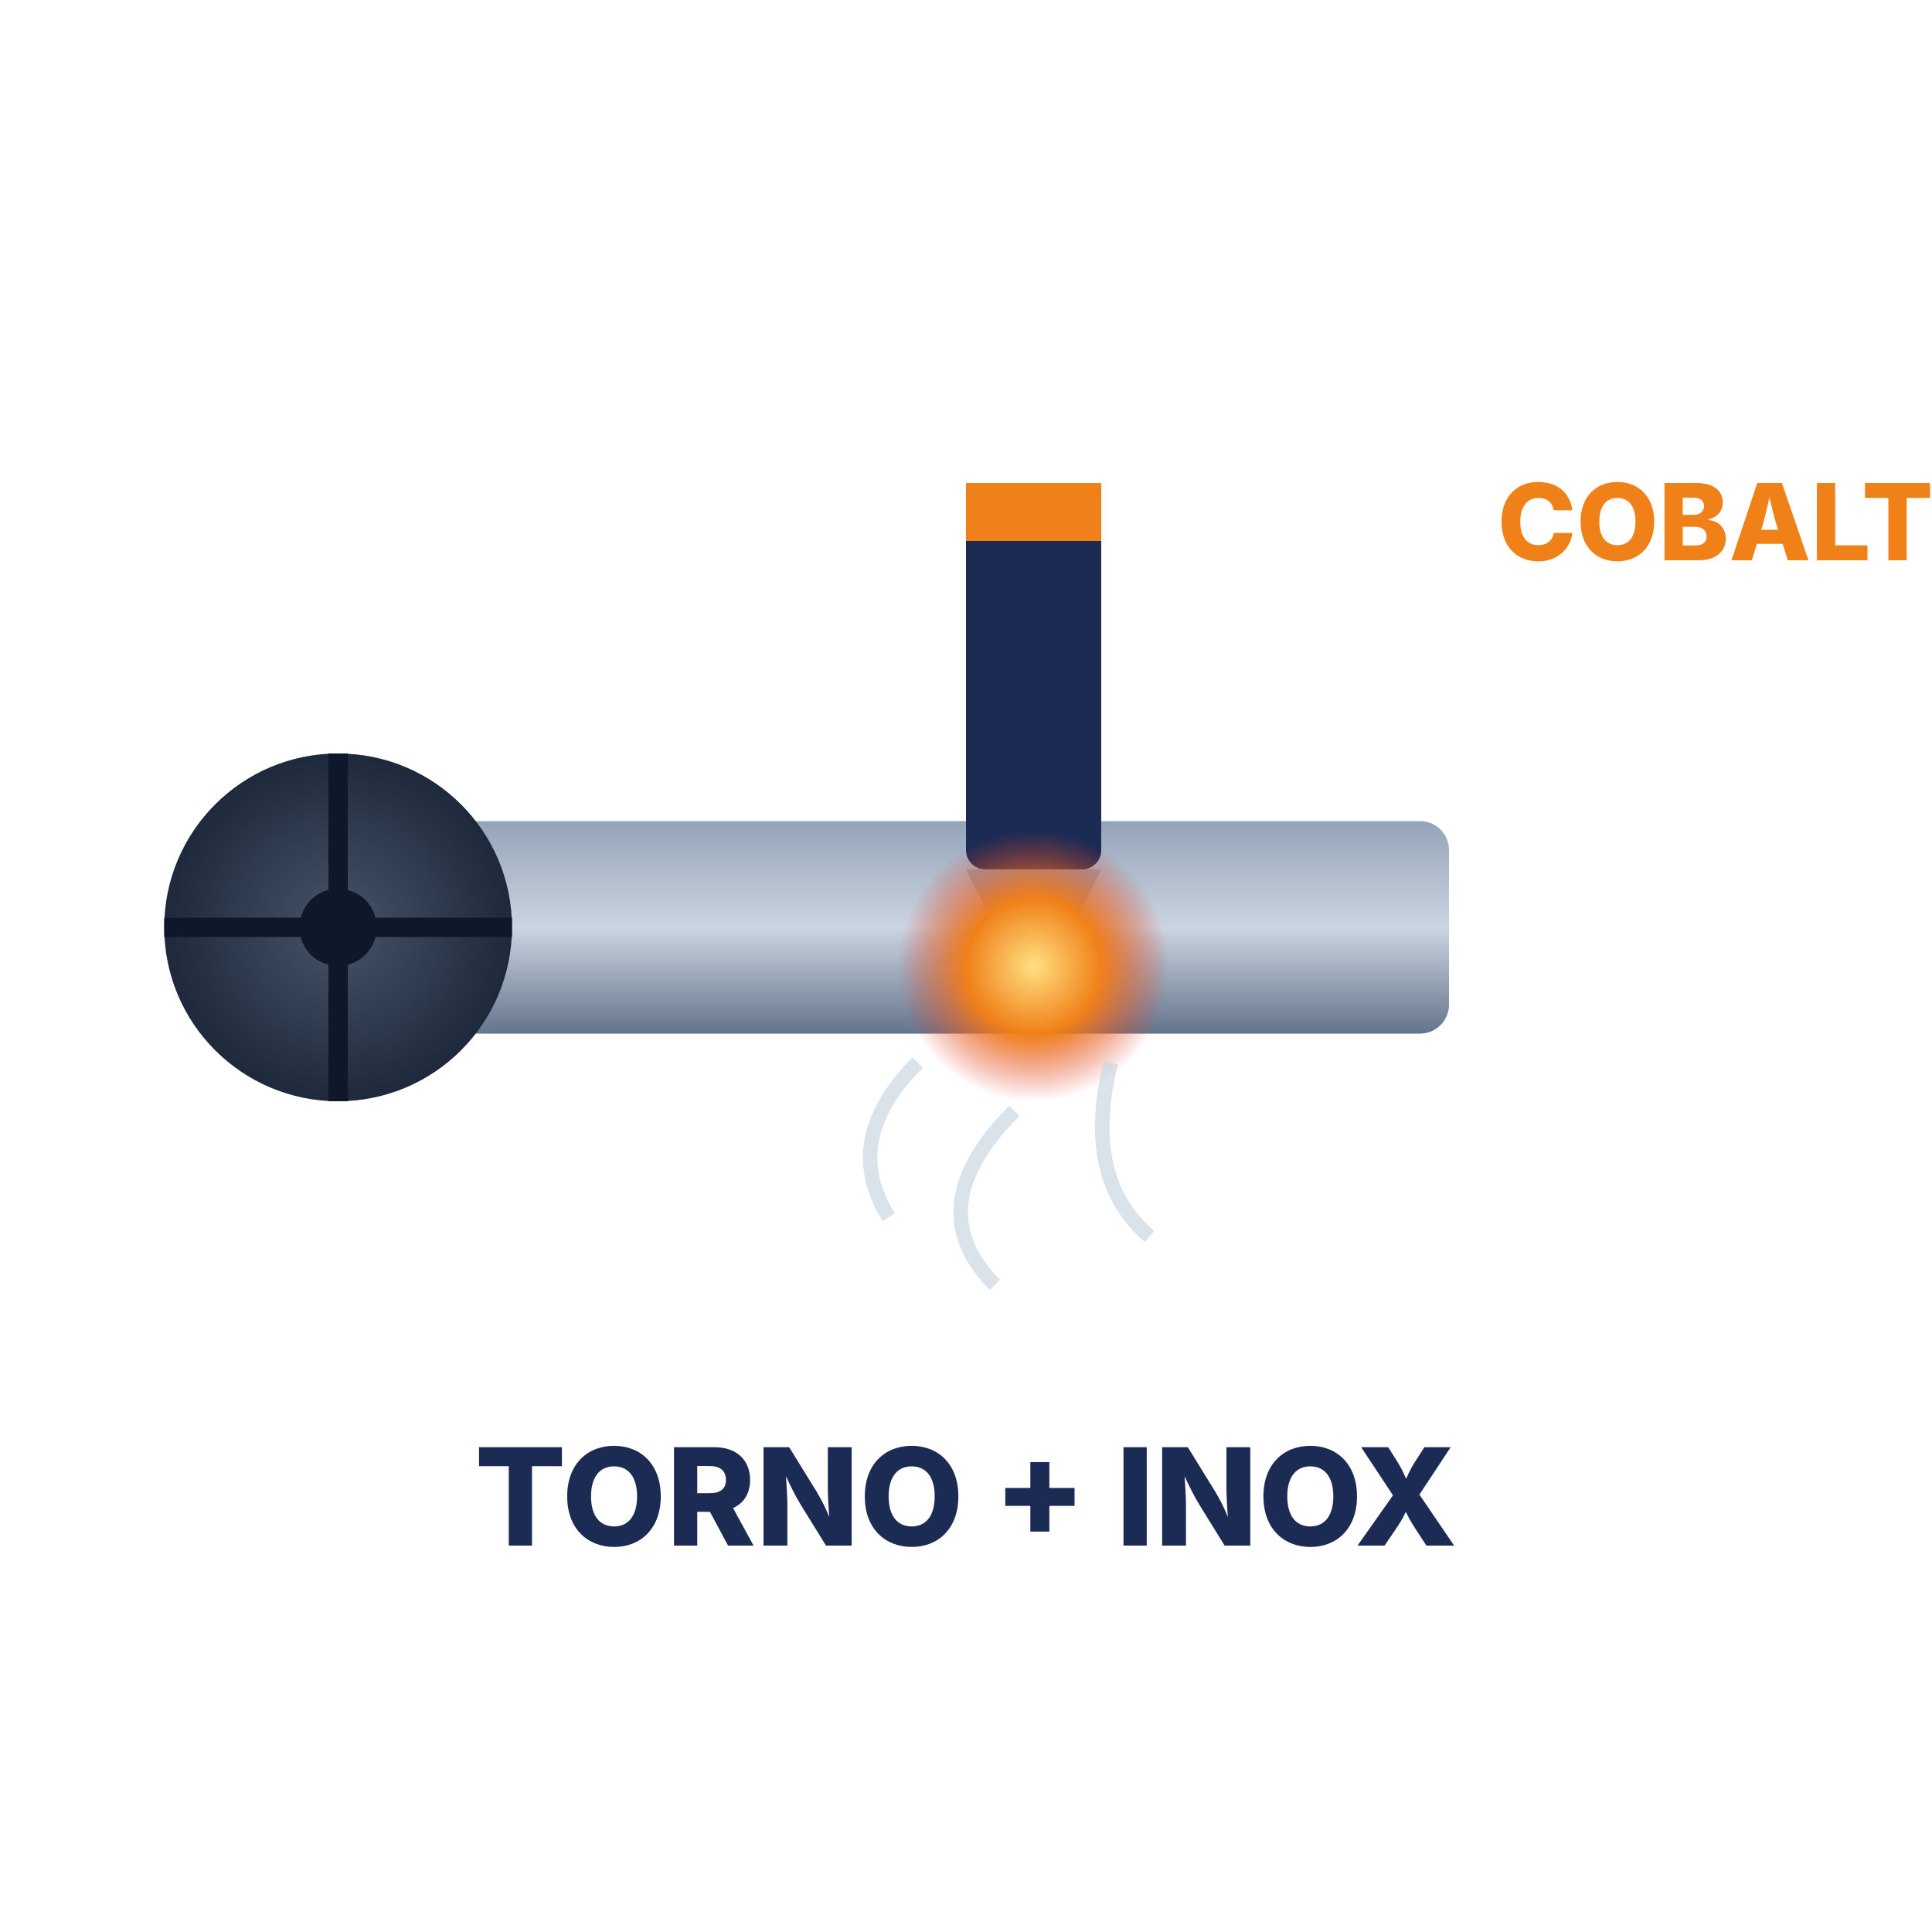
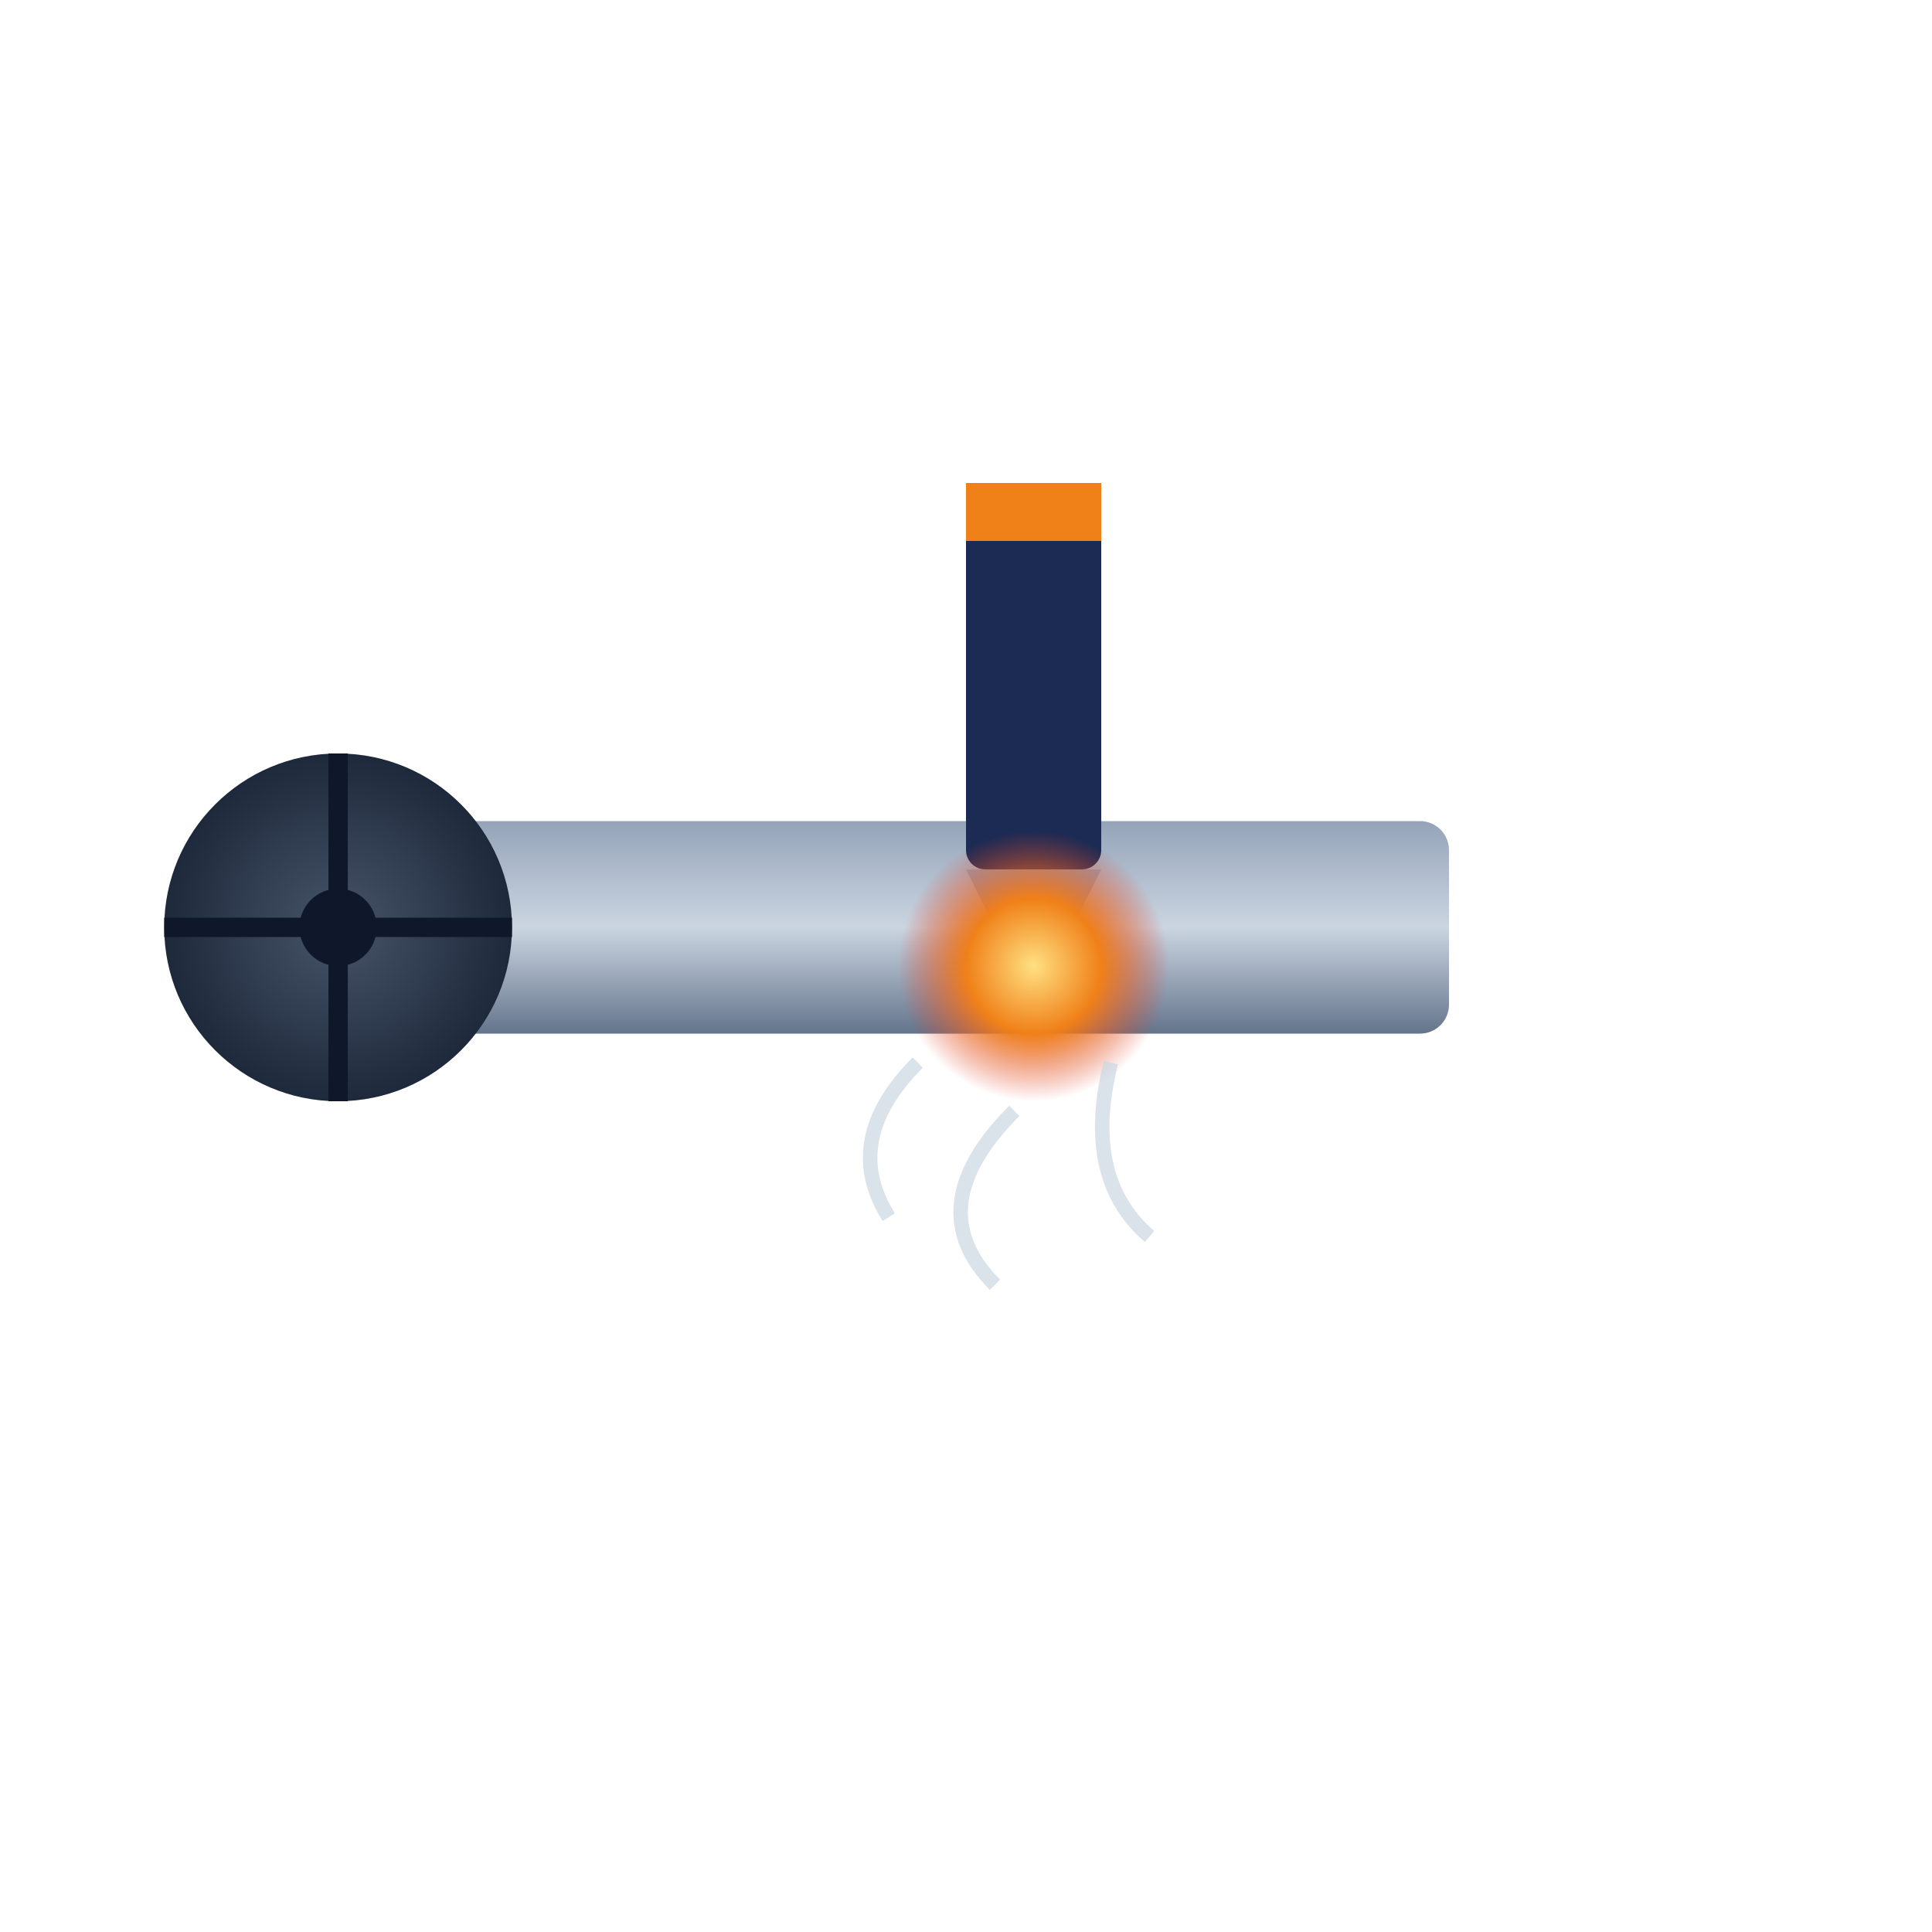
<svg xmlns="http://www.w3.org/2000/svg" viewBox="0 0 200 200">
  <defs>
    <linearGradient id="bar" x1="0" y1="0" x2="0" y2="1">
      <stop offset="0" stop-color="#94a3b8" />
      <stop offset=".5" stop-color="#cbd5e1" />
      <stop offset="1" stop-color="#64748b" />
    </linearGradient>
    <radialGradient id="chuck" cx=".5" cy=".5" r=".5">
      <stop offset="0" stop-color="#475569" />
      <stop offset="1" stop-color="#1e293b" />
    </radialGradient>
    <radialGradient id="hot" cx=".5" cy=".5" r=".5">
      <stop offset="0" stop-color="#FFE082" />
      <stop offset=".5" stop-color="#F08018" />
      <stop offset="1" stop-color="#DD3B2E" stop-opacity="0" />
    </radialGradient>
  </defs>
  <rect x="20" y="85" width="130" height="22" rx="3" fill="url(#bar)" />
  <circle cx="35" cy="96" r="18" fill="url(#chuck)" />
  <circle cx="35" cy="96" r="4" fill="#0f172a" />
  <line x1="35" y1="78" x2="35" y2="114" stroke="#0f172a" stroke-width="2" />
  <line x1="17" y1="96" x2="53" y2="96" stroke="#0f172a" stroke-width="2" />
  <g>
    <rect x="100" y="50" width="14" height="40" rx="2" fill="#1C2B54" />
    <rect x="100" y="50" width="14" height="6" fill="#F08018" />
    <polygon points="100,90 114,90 110,98 104,98" fill="#94a3b8" />
  </g>
  <circle cx="107" cy="100" r="14" fill="url(#hot)" />
-   <text x="155" y="58" font-family="Inter,Arial,sans-serif" font-weight="800" font-size="11" fill="#F08018">COBALTO</text>
  <g stroke="#cbd5e1" stroke-width="1.5" fill="none" opacity=".7">
    <path d="M 95 110 q -8 8 -3 16" />
    <path d="M 105 115 q -10 10 -2 18" />
    <path d="M 115 110 q -3 12 4 18" />
  </g>
-   <text x="100" y="160" font-family="Inter,Arial,sans-serif" font-weight="800" font-size="14" fill="#1C2B54" text-anchor="middle">TORNO + INOX</text>
</svg>
